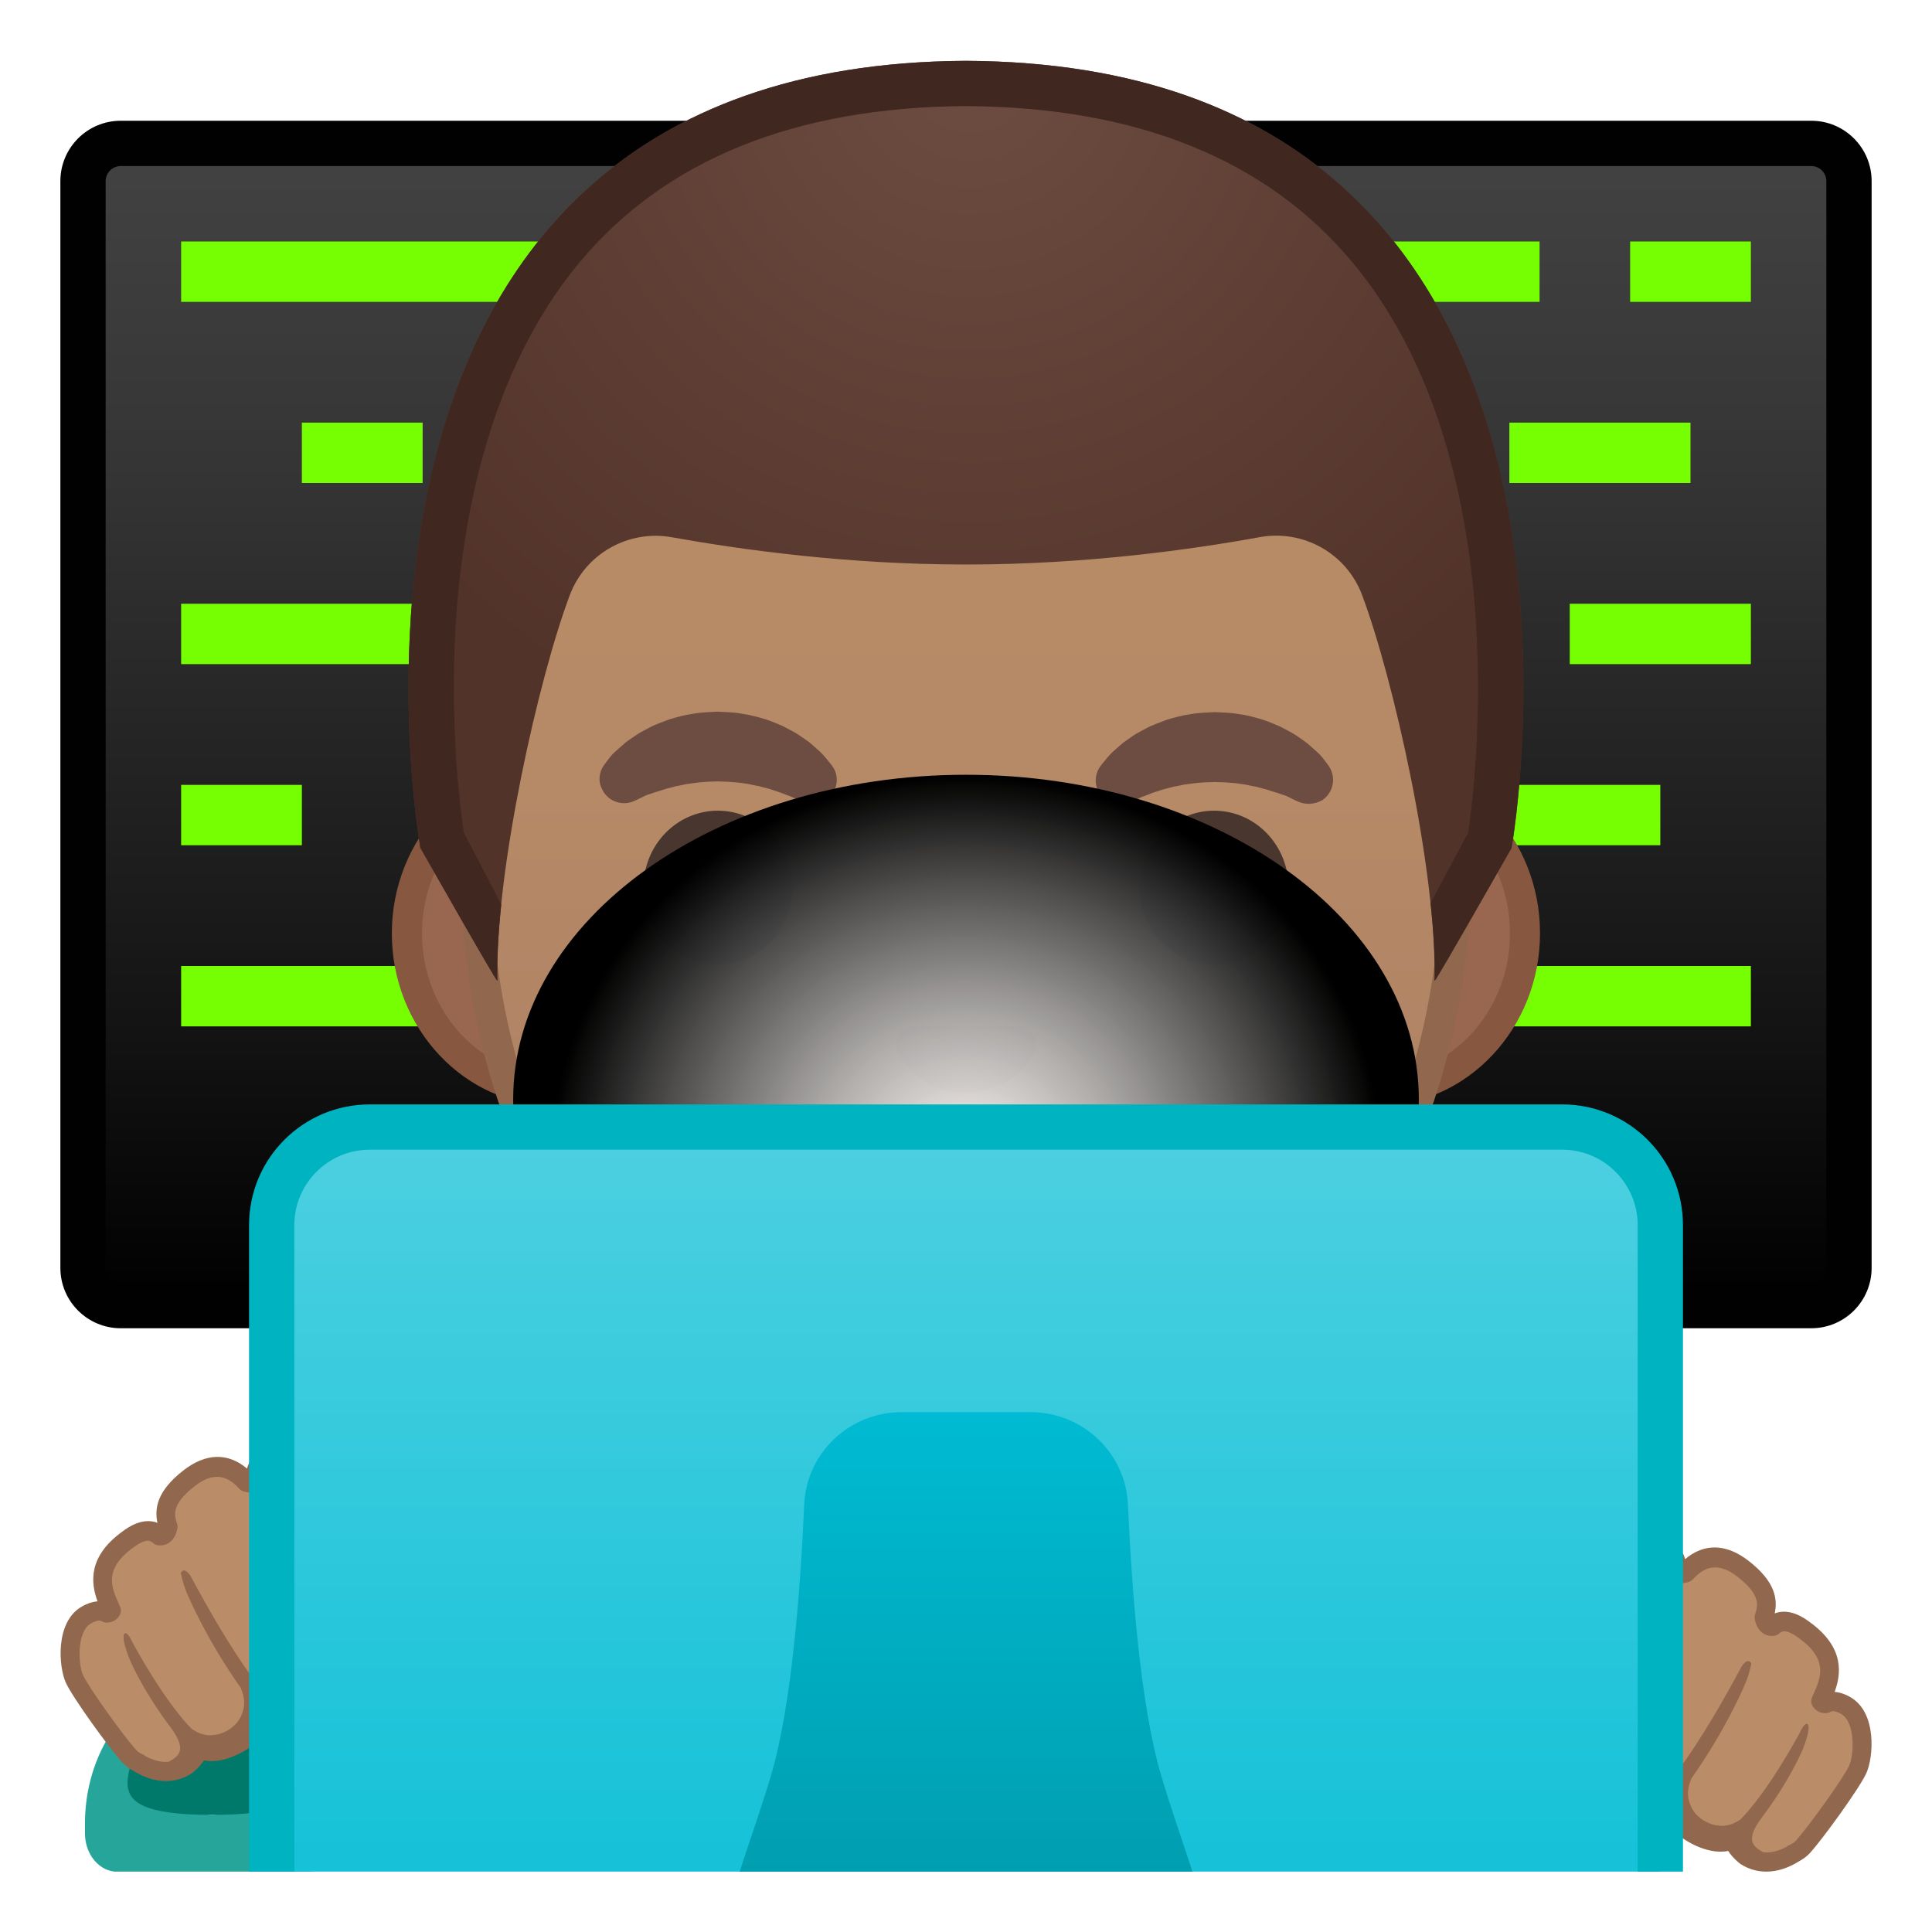
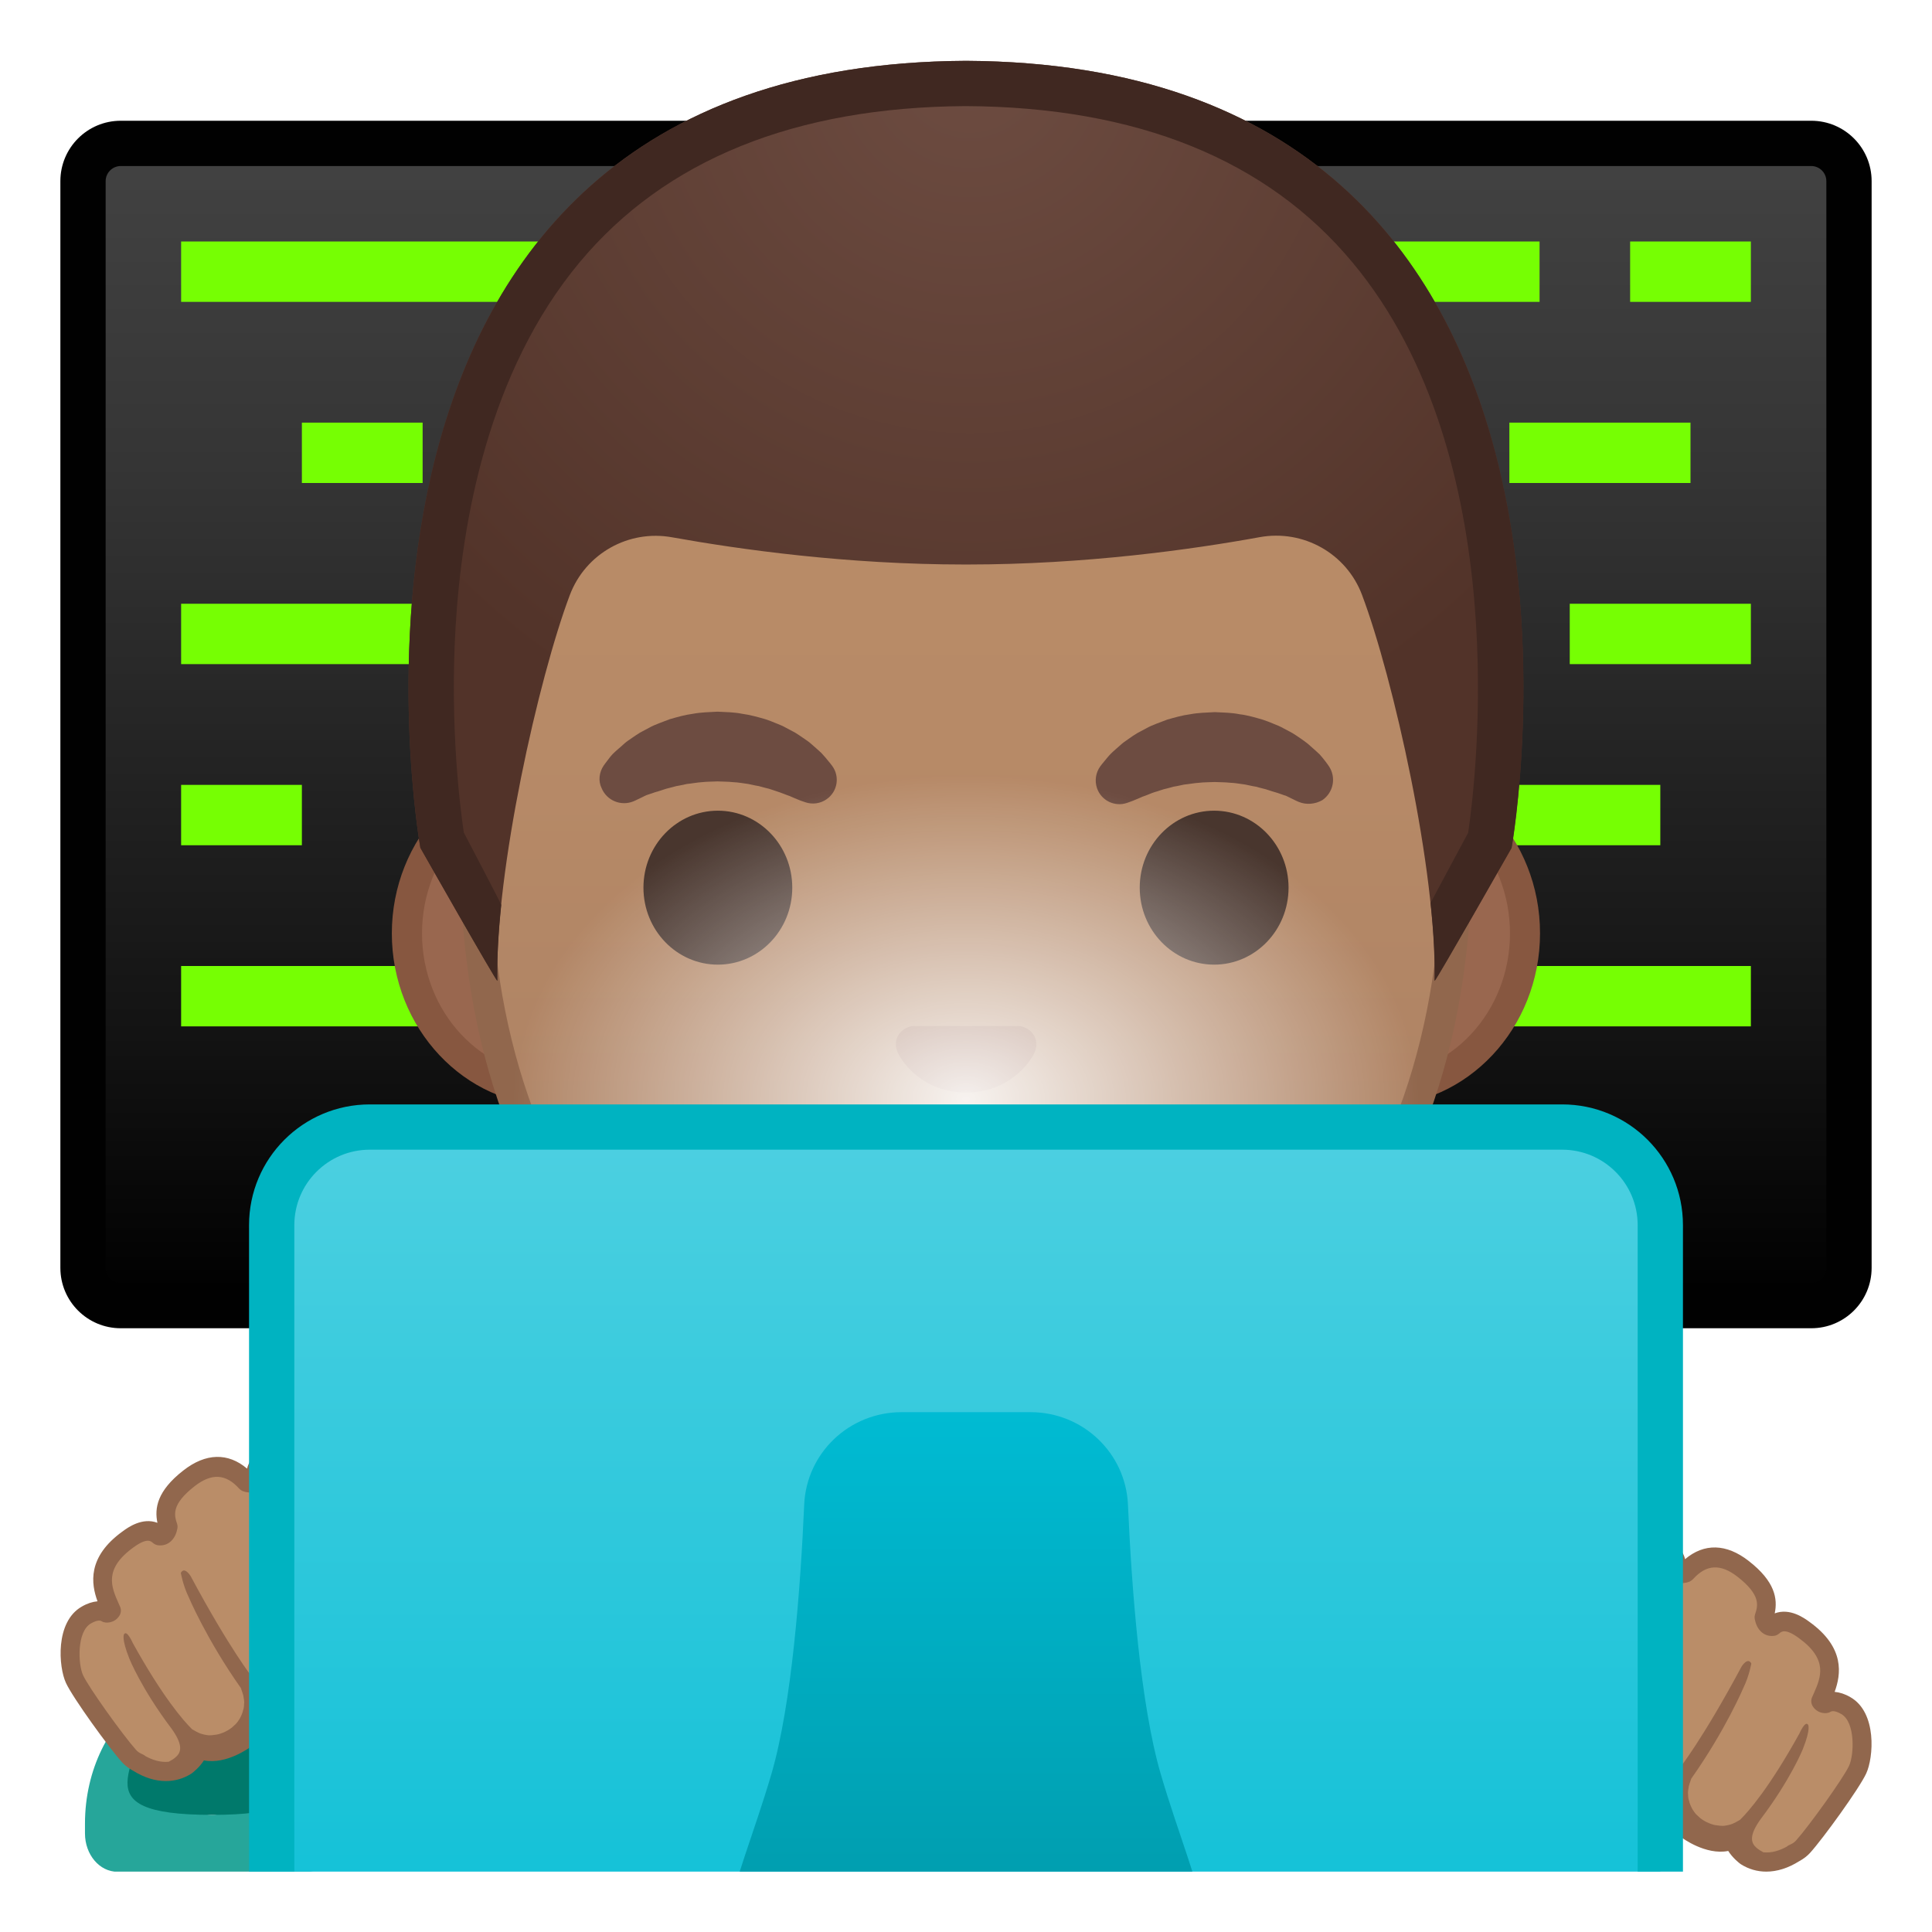
<svg xmlns="http://www.w3.org/2000/svg" xmlns:xlink="http://www.w3.org/1999/xlink" width="128" height="128" style="enable-background:new 0 0 128 128;">
  <g>
    <defs>
      <rect id="SVGID_1_" height="120" width="120" x="4" y="4" />
    </defs>
    <clipPath id="SVGID_2_">
      <use style="overflow:visible;" xlink:href="#SVGID_1_" />
    </clipPath>
    <g style="clip-path:url(#SVGID_2_);">
      <g>
        <linearGradient id="SVGID_3_" gradientUnits="userSpaceOnUse" x1="64" x2="64" y1="9.991" y2="86.57">
          <stop offset="3.247793e-03" style="stop-color:#424242" />
          <stop offset="0.271" style="stop-color:#353535" />
          <stop offset="0.764" style="stop-color:#131313" />
          <stop offset="1" style="stop-color:#000000" />
        </linearGradient>
        <path d="M8,86.5c-1.38,0-2.5-1.12-2.5-2.5V12c0-1.38,1.12-2.5,2.5-2.5h112 c1.38,0,2.5,1.12,2.5,2.5v72c0,1.38-1.12,2.5-2.5,2.5H8z" style="fill:url(#SVGID_3_);" />
        <path d="M120,11c0.55,0,1,0.45,1,1v72c0,0.55-0.45,1-1,1H8c-0.55,0-1-0.45-1-1V12c0-0.55,0.45-1,1-1H120 M120,8H8 c-2.21,0-4,1.79-4,4v72c0,2.21,1.79,4,4,4h112c2.21,0,4-1.79,4-4V12C124,9.79,122.21,8,120,8L120,8z" fill="#010101" />
      </g>
      <g>
        <rect height="4" style="fill:#76FF03;" width="24" x="12" y="16" />
        <rect height="4" style="fill:#76FF03;" width="16" x="86" y="16" />
        <rect height="4" style="fill:#76FF03;" width="8" x="108" y="16" />
        <rect height="4" style="fill:#76FF03;" width="8" x="20" y="28" />
        <rect height="4" style="fill:#76FF03;" width="16" x="12" y="40" />
        <rect height="4" style="fill:#76FF03;" width="8" x="12" y="52" />
        <rect height="4" style="fill:#76FF03;" width="12" x="98" y="52" />
        <rect height="4" style="fill:#76FF03;" width="12" x="104" y="40" />
        <rect height="4" style="fill:#76FF03;" width="16" x="12" y="64" />
        <rect height="4" style="fill:#76FF03;" width="20" x="96" y="64" />
        <rect height="4" style="fill:#76FF03;" width="12" x="100" y="28" />
      </g>
    </g>
    <g style="clip-path:url(#SVGID_2_);">
      <g>
        <path d="M36.67,72.26c-5.36,0-9.71-4.67-9.71-10.41s4.36-10.41,9.71-10.41h54.65 c5.36,0,9.71,4.67,9.71,10.41s-4.36,10.41-9.71,10.41H36.67z" style="fill:#99674F;" />
        <path d="M91.33,52.43c4.8,0,8.71,4.22,8.71,9.41s-3.91,9.41-8.71,9.41h-7.37H44.04h-7.37 c-4.8,0-8.71-4.22-8.71-9.41s3.91-9.41,8.71-9.41h7.37h39.91H91.33 M91.33,50.43h-7.37H44.04h-7.37 c-5.89,0-10.71,5.14-10.71,11.41c0,6.28,4.82,11.41,10.71,11.41h7.37h39.91h7.37c5.89,0,10.71-5.14,10.71-11.41 C102.04,55.57,97.22,50.43,91.33,50.43L91.33,50.43z" style="fill:#875740;" />
      </g>
      <g>
        <linearGradient id="SVGID_4_" gradientUnits="userSpaceOnUse" x1="64" x2="64" y1="94.591" y2="12.825">
          <stop offset="0" style="stop-color:#A47B62" />
          <stop offset="0.191" style="stop-color:#AD8264" />
          <stop offset="0.551" style="stop-color:#B78A67" />
          <stop offset="1" style="stop-color:#BA8D68" />
        </linearGradient>
        <path d="M64,95.27c-15.66,0-32.52-12.14-32.52-38.81c0-12.38,3.56-23.79,10.02-32.13 c6.05-7.8,14.25-12.27,22.5-12.27s16.45,4.47,22.5,12.27c6.46,8.34,10.02,19.75,10.02,32.13c0,12.09-3.51,22.19-10.14,29.21 C80.52,91.86,72.57,95.27,64,95.27z" style="fill:url(#SVGID_4_);" />
        <path d="M64,13.07L64,13.07c7.94,0,15.85,4.33,21.71,11.88c6.33,8.16,9.81,19.35,9.81,31.52 c0,11.83-3.41,21.7-9.87,28.52c-5.67,5.99-13.36,9.29-21.65,9.29c-8.29,0-15.98-3.3-21.65-9.29 c-6.46-6.82-9.87-16.69-9.87-28.52c0-12.16,3.49-23.35,9.81-31.52C48.15,17.4,56.06,13.07,64,13.07 M64,11.07L64,11.07 L64,11.07c-17.4,0-33.52,18.61-33.52,45.39c0,26.64,16.61,39.81,33.52,39.81S97.52,83.1,97.52,56.46 C97.52,29.68,81.4,11.07,64,11.07L64,11.07z" style="fill:#91674D;" />
      </g>
      <g>
        <g>
          <g>
            <path d="M39.99,50.73c0,0,0.13-0.19,0.38-0.51c0.07-0.08,0.12-0.16,0.22-0.26 c0.11-0.11,0.23-0.22,0.37-0.34c0.14-0.12,0.28-0.24,0.43-0.38c0.15-0.13,0.31-0.23,0.48-0.35c0.17-0.11,0.34-0.24,0.53-0.35 c0.19-0.1,0.4-0.21,0.6-0.32c0.21-0.12,0.43-0.21,0.66-0.3c0.23-0.09,0.47-0.18,0.71-0.27c0.49-0.14,1-0.29,1.54-0.36 c0.53-0.1,1.08-0.11,1.63-0.14c0.55,0.03,1.09,0.03,1.63,0.14c0.53,0.07,1.05,0.22,1.54,0.36c0.24,0.08,0.48,0.17,0.71,0.27 c0.23,0.09,0.45,0.18,0.66,0.3c0.21,0.11,0.41,0.22,0.6,0.32c0.19,0.11,0.36,0.24,0.53,0.35c0.17,0.12,0.33,0.22,0.47,0.34 c0.14,0.12,0.27,0.24,0.4,0.35c0.12,0.11,0.24,0.21,0.34,0.31c0.1,0.1,0.18,0.21,0.26,0.29c0.31,0.36,0.46,0.57,0.46,0.57 c0.51,0.7,0.35,1.69-0.36,2.19c-0.43,0.31-0.96,0.37-1.43,0.21l-0.29-0.1c0,0-0.19-0.07-0.49-0.2 c-0.08-0.03-0.15-0.07-0.25-0.11c-0.1-0.03-0.19-0.07-0.3-0.11c-0.21-0.08-0.44-0.17-0.7-0.25c-0.13-0.04-0.26-0.09-0.4-0.13 c-0.14-0.03-0.28-0.07-0.43-0.11c-0.07-0.02-0.15-0.04-0.22-0.06c-0.08-0.01-0.15-0.03-0.23-0.04 c-0.16-0.03-0.31-0.07-0.47-0.1c-0.33-0.04-0.66-0.11-1-0.12c-0.34-0.04-0.69-0.03-1.03-0.05c-0.35,0.02-0.7,0.01-1.03,0.05 c-0.34,0.02-0.67,0.09-1,0.12c-0.16,0.03-0.31,0.07-0.47,0.1c-0.08,0.01-0.16,0.03-0.23,0.04c-0.07,0.02-0.15,0.04-0.22,0.06 c-0.15,0.04-0.29,0.07-0.43,0.11c-0.14,0.04-0.27,0.09-0.4,0.13c-0.13,0.04-0.25,0.08-0.37,0.11c-0.1,0.04-0.2,0.07-0.29,0.1 c-0.09,0.03-0.18,0.06-0.27,0.09c-0.1,0.04-0.2,0.1-0.29,0.14c-0.36,0.18-0.57,0.27-0.57,0.27c-0.83,0.34-1.77-0.05-2.11-0.87 C39.62,51.74,39.7,51.16,39.99,50.73z" style="fill:#6D4C41;" />
            <ellipse cx="47.56" cy="58.81" rx="4.93" ry="5.1" style="fill:#49362E;" />
          </g>
          <g>
            <path d="M86.05,53.13c0,0-0.22-0.09-0.57-0.27c-0.09-0.04-0.19-0.1-0.29-0.14 c-0.09-0.02-0.18-0.06-0.27-0.09c-0.09-0.03-0.19-0.07-0.29-0.1c-0.12-0.04-0.24-0.07-0.37-0.11 c-0.13-0.04-0.26-0.09-0.4-0.13c-0.14-0.04-0.28-0.07-0.43-0.11c-0.07-0.02-0.15-0.04-0.22-0.06 c-0.08-0.01-0.15-0.03-0.23-0.04c-0.16-0.03-0.31-0.07-0.47-0.1c-0.33-0.04-0.66-0.11-1-0.12c-0.34-0.04-0.69-0.03-1.03-0.05 c-0.35,0.02-0.7,0.01-1.03,0.05c-0.34,0.02-0.67,0.09-1,0.12c-0.16,0.03-0.31,0.07-0.47,0.1c-0.08,0.01-0.16,0.03-0.23,0.04 c-0.07,0.02-0.15,0.04-0.22,0.06c-0.15,0.04-0.29,0.08-0.43,0.11c-0.14,0.04-0.27,0.09-0.4,0.13 c-0.26,0.07-0.49,0.16-0.7,0.25c-0.11,0.04-0.2,0.08-0.3,0.11c-0.09,0.04-0.17,0.08-0.25,0.11c-0.3,0.13-0.49,0.2-0.49,0.2 l-0.28,0.1c-0.82,0.29-1.72-0.15-2-0.97c-0.17-0.5-0.08-1.03,0.21-1.44c0,0,0.16-0.22,0.46-0.57 c0.08-0.09,0.16-0.19,0.26-0.29c0.1-0.1,0.22-0.2,0.34-0.31c0.12-0.11,0.26-0.23,0.4-0.35c0.14-0.12,0.31-0.22,0.47-0.34 c0.17-0.12,0.34-0.24,0.53-0.35c0.19-0.1,0.4-0.21,0.6-0.32c0.21-0.12,0.43-0.21,0.66-0.3c0.23-0.09,0.46-0.18,0.71-0.27 c0.49-0.14,1-0.29,1.54-0.36c0.53-0.1,1.08-0.11,1.63-0.14c0.55,0.03,1.09,0.03,1.63,0.14c0.53,0.06,1.05,0.22,1.54,0.36 c0.24,0.08,0.48,0.17,0.71,0.27c0.23,0.09,0.45,0.18,0.66,0.3c0.21,0.11,0.41,0.22,0.6,0.32c0.19,0.11,0.36,0.24,0.53,0.35 c0.17,0.12,0.32,0.22,0.48,0.35c0.15,0.13,0.3,0.26,0.43,0.38c0.13,0.12,0.26,0.23,0.37,0.34c0.09,0.1,0.15,0.18,0.22,0.26 c0.25,0.31,0.38,0.51,0.38,0.51c0.5,0.74,0.31,1.74-0.43,2.25C87.12,53.29,86.54,53.33,86.05,53.13z" style="fill:#6D4C41;" />
            <ellipse cx="80.44" cy="58.81" rx="4.93" ry="5.1" style="fill:#49362E;" />
          </g>
        </g>
        <path d="M67.86,68.06c-0.11-0.04-0.21-0.07-0.32-0.08h-7.07c-0.11,0.01-0.22,0.04-0.32,0.08 c-0.64,0.26-0.99,0.92-0.69,1.63c0.3,0.71,1.71,2.69,4.55,2.69c2.84,0,4.25-1.99,4.55-2.69C68.85,68.98,68.5,68.32,67.86,68.06z " style="fill:#99674F;" />
        <path d="M72.42,76.14c-3.19,1.89-13.63,1.89-16.81,0c-1.83-1.09-3.7,0.58-2.94,2.24 c0.75,1.63,6.45,5.42,11.37,5.42s10.55-3.79,11.3-5.42C76.09,76.72,74.25,75.05,72.42,76.14z" style="fill:#795548;" />
      </g>
      <g>
        <defs>
          <path id="SVGID_5_" d="M64,4.03L64,4.03c-0.01,0-0.01,0-0.02,0s-0.01,0-0.02,0v0C18.53,4.27,27.84,56.17,27.84,56.17 s5.1,8.99,5.1,8.81c-0.03-1.41,0.46-6.89,0.46-6.89l-2.68-2.92c0,0,3.89-25.44,6.79-24.91c4.45,0.81,26.54,2,26.57,2 c7.83,0,14.92-0.36,19.37-1.17c2.9-0.53,9.64,1.7,10.68,4.45c1.33,3.54,3.13,19.71,3.13,19.71l-2.68,2.83 c0,0,0.49,5.51,0.46,6.89c0,0.18,5.1-8.81,5.1-8.81S109.44,4.27,64,4.03z" />
        </defs>
        <clipPath id="SVGID_6_">
          <use style="overflow:visible;" xlink:href="#SVGID_5_" />
        </clipPath>
      </g>
      <g>
        <g>
          <radialGradient id="SVGID_7_" cx="64.26" cy="4.274" gradientUnits="userSpaceOnUse" r="48.85">
            <stop offset="0" style="stop-color:#6D4C41" />
            <stop offset="1" style="stop-color:#523329" />
          </radialGradient>
          <path d="M64.02,4.03L64.02,4.03c-0.01,0-0.01,0-0.02,0s-0.01,0-0.02,0v0 C18.55,4.27,27.85,56.17,27.85,56.17s5.1,8.99,5.1,8.81c-0.16-7.25,2.74-20.09,4.8-25.55c1.04-2.76,3.9-4.36,6.79-3.83 C49,36.4,56.09,37.4,63.92,37.4c0.03,0,0.06,0,0.08,0c0.03,0,0.06,0,0.08,0c7.83,0,14.92-1,19.37-1.81 c2.9-0.53,5.76,1.08,6.79,3.83c2.06,5.47,4.96,18.3,4.8,25.55c0,0.18,5.1-8.81,5.1-8.81S109.45,4.27,64.02,4.03z" style="fill:url(#SVGID_7_);" />
        </g>
        <path d="M64.02,4.03L64.02,4.03c-0.01,0-0.01,0-0.02,0s-0.01,0-0.02,0v0 C18.55,4.27,27.85,56.17,27.85,56.17s5,8.81,5.1,8.81c0,0,0,0,0,0c-0.03-1.48,0.07-3.2,0.26-5.03 c-0.12-0.29-2.46-4.75-2.48-4.79c-0.24-1.6-0.93-6.98-0.55-13.56c0.41-7.04,2.17-16.96,8.22-24.22 c5.67-6.8,14.27-10.28,25.56-10.35c0.01,0,0.03,0,0.04,0h0v0c11.32,0.06,19.93,3.54,25.6,10.35 c10.81,12.96,8.18,34.33,7.67,37.79c-0.02,0.04-2.46,4.58-2.49,4.65c0.2,1.89,0.31,3.65,0.27,5.17c0,0,0,0,0,0 c0.09,0,5.1-8.81,5.1-8.81S109.45,4.27,64.02,4.03z" style="fill:#402821;" />
      </g>
    </g>
-     <radialGradient id="SVGID_8_" cx="122.978" cy="71.209" gradientTransform="matrix(3.970535e-11 -0.9556 1.0212 4.976572e-11 -8.7188 194.6863)" gradientUnits="userSpaceOnUse" r="27.001">
-       <stop offset="0" style="stop-color:#FFFFFF;stop-opacity:0.9" />
-       <stop offset="0.123" style="stop-color:#E7E7E7;stop-opacity:0.912" />
-       <stop offset="0.383" style="stop-color:#A8A8A8;stop-opacity:0.938" />
-       <stop offset="0.757" style="stop-color:#444444;stop-opacity:0.976" />
-       <stop offset="1" style="stop-color:#000000" />
-     </radialGradient>
-     <ellipse cx="64" cy="72.83" rx="30" ry="21.5" style="clip-path:url(#SVGID_2_);fill:url(#SVGID_8_);" />
+     <linearGradient id="linearGradient5930">
+       <stop style="stop-color:#ffffff;stop-opacity:0.9;" offset="0" id="stop5932" />
+       <stop style="stop-color:#ffffff;stop-opacity:0;" offset="1" id="stop5934" />
+     </linearGradient>
+     <radialGradient xlink:href="#linearGradient5930" id="radialGradient5936" cx="64" cy="72.83" fx="64" fy="72.83" r="30" gradientTransform="matrix(1,0,0,0.7166667,0,20.63517)" gradientUnits="userSpaceOnUse" />
+     <ellipse cx="64" cy="72.83" rx="30" ry="21.5" style="clip-path:url(#SVGID_2_);fill:url(#radialGradient5936)" />
    <g style="clip-path:url(#SVGID_2_);">
      <path d="M18.45,112.37c0.01,0.15,0.01,0.3,0.01,0.45c0,4.1-1.98,7.42-4.41,7.42 c-2.44,0-4.41-3.32-4.41-7.42c0-0.15,0.01-0.3,0.01-0.45c-2.41,1.75-4.02,4.87-4.02,8.45v0.65c0,1.4,0.96,2.54,2.15,2.54h12.54 c1.19,0,2.15-1.13,2.15-2.54v-0.65C22.47,117.24,20.86,114.11,18.45,112.37z" style="fill:#26A69A;" />
      <path d="M14.05,120.24c9,0,4.41-3.32,4.41-7.42c0-0.15-0.01-0.3-0.01-0.45c-1.28-0.93-2.79-1.48-4.4-1.48 c-1.62,0-3.12,0.55-4.4,1.48c-0.01,0.15-0.01,0.3-0.01,0.45C9.63,116.92,5,120.24,14.05,120.24z" style="fill:#00796B;" />
    </g>
    <g style="clip-path:url(#SVGID_2_);">
      <path d="M27.98,106.8c-0.11-2.84-2.23-8.7-5-9.19c-0.17-0.03-0.32-0.11-0.41-0.25 c-0.44-0.67-1.85-2.47-4.43-1.05c-0.96,0.53-1.3,1-1.14,1.68c-0.12,0.14-0.34,0.31-0.66,0.18c-1.04-1.16-2.32-1.4-3.81-0.24 c-1.69,1.32-1.69,2.26-1.38,3.19l-0.01,0.01c0,0-0.08,0.65-0.56,0.59c-0.51-0.44-1.13-0.44-2.09,0.26 c-2.6,1.88-1.53,3.66-1.09,4.71c-0.06,0.1-0.16,0.17-0.32,0.16c-0.34-0.18-0.77-0.18-1.35,0.15c-1.38,0.79-1.18,3.39-0.79,4.24 c0.43,0.93,2.8,4.19,3.62,5.11c0.19,0.21,0.42,0.36,0.67,0.46c-0.03-0.01-0.06-0.02-0.08-0.03c0.71,0.44,1.95,0.97,3.16,0.22 c0,0,0.77-0.56,0.84-1.15c1.31,0.73,3.12-0.63,3.12-0.63c0.85-0.65,1.07-1.38,1.04-2.01l0,0c0.43,0.26,0.9,0.36,1.35,0.37 c1.36,0.04,2.61-0.76,2.61-0.76c1.95-1.11,2.34-2.27,2.33-3.04c1.01,0.63,2.26,0.16,2.26,0.16 C28.05,108.95,27.98,106.8,27.98,106.8z" style="fill:#BA8D68;" />
      <path d="M28.62,106.78C28.62,106.78,28.62,106.77,28.62,106.78c-0.12-3.05-2.36-9.23-5.51-9.77 c-1.25-1.91-3.22-2.38-5.27-1.26c-0.62,0.34-1.3,0.81-1.47,1.55c-1.26-1.07-2.74-1.04-4.22,0.12c-1.75,1.36-1.92,2.51-1.72,3.47 c-1-0.38-1.96,0.31-2.31,0.57c-2.36,1.7-2.08,3.48-1.66,4.63c-0.33,0.03-0.68,0.14-1.04,0.35c-1.78,1.01-1.54,4.01-1.05,5.06 c0.47,1.01,2.86,4.31,3.72,5.26c0.19,0.21,0.43,0.39,0.7,0.54c0.01,0,0.01,0.01,0.02,0.01c0.73,0.46,1.47,0.69,2.18,0.69 c0.59,0,1.17-0.16,1.7-0.5c0.11-0.08,0.53-0.41,0.82-0.87c1.5,0.3,3.07-0.87,3.14-0.93c0.68-0.52,1.02-1.09,1.18-1.61 c0.26,0.07,0.53,0.1,0.82,0.11c1.52,0.03,2.91-0.83,2.94-0.85c1.59-0.9,2.27-1.88,2.52-2.71c1,0.23,1.93-0.11,2.01-0.14 C28.67,109.37,28.63,106.88,28.62,106.78z M25.92,108.3c-0.79,0.59-1.5,0.68-2.08,0.44c-0.57-0.47-1.08-1.42-1.08-1.42 c-2.25-4.13-3.8-6.2-3.8-6.2c-0.15-0.18-0.48-0.75-0.95-1.04c-0.59-0.36-0.42,0.28-0.42,0.28c2.62,4.08,4.21,7.34,4.21,7.34 c0.68,1.24,0.56,2.11,0.36,2.6c-0.22,0.59-1.53,1.43-1.53,1.43c-2.64,1.58-3.86-0.53-3.86-0.53s-1.55-1.94-4.14-6.78 c0,0-0.41-0.67-0.65-0.21c0,0,0.14,0.82,0.52,1.6c0,0,1.18,2.8,3.46,6.03c0.02,0.05,0.03,0.1,0.05,0.15 c0.04,0.11,0.08,0.23,0.11,0.34c0.01,0.04,0.01,0.08,0.02,0.13c0.02,0.11,0.04,0.22,0.04,0.33c0,0.04-0.01,0.07-0.01,0.1 c0,0.11-0.01,0.21-0.03,0.31c-0.01,0.03-0.02,0.06-0.03,0.09c-0.02,0.1-0.05,0.2-0.09,0.29c-0.01,0.03-0.03,0.06-0.04,0.09 c-0.04,0.09-0.08,0.17-0.13,0.25c-0.02,0.03-0.05,0.06-0.07,0.1c-0.05,0.07-0.09,0.13-0.15,0.19c-0.04,0.04-0.09,0.08-0.13,0.12 c-0.04,0.04-0.08,0.08-0.13,0.12c-0.09,0.07-0.19,0.14-0.28,0.19c-0.22,0.13-0.42,0.2-0.63,0.26c-0.06,0.02-0.12,0.02-0.18,0.03 c-0.14,0.02-0.27,0.04-0.4,0.04c-0.06,0-0.13-0.01-0.19-0.02c-0.12-0.02-0.24-0.04-0.35-0.08c-0.05-0.02-0.11-0.03-0.16-0.06 c-0.12-0.05-0.24-0.12-0.36-0.19c-0.03-0.02-0.06-0.03-0.09-0.05c-0.59-0.58-1.95-2.14-3.93-5.71c0,0-0.39-0.9-0.58-0.59 c0,0-0.2,0.24,0.35,1.62c0,0,0.79,1.98,2.79,4.63c0.73,1.01,0.66,1.5,0.37,1.81c-0.02,0.02-0.05,0.04-0.07,0.07 c-0.14,0.13-0.31,0.23-0.48,0.32c-0.56,0.06-1.1-0.13-1.54-0.37c-0.05-0.05-0.12-0.09-0.19-0.12c-0.19-0.08-0.34-0.18-0.44-0.3 c-0.85-0.95-3.13-4.12-3.51-4.95c-0.33-0.72-0.42-2.88,0.52-3.42c0.48-0.28,0.67-0.18,0.73-0.14c0.08,0.05,0.18,0.07,0.27,0.08 c0.37,0.02,0.71-0.15,0.9-0.47c0.1-0.17,0.12-0.38,0.04-0.57l-0.12-0.27c-0.46-1.05-0.98-2.24,1-3.67 c0.89-0.65,1.15-0.43,1.3-0.29c0.1,0.08,0.22,0.14,0.34,0.15c0.69,0.08,1.13-0.44,1.25-1.02c0.04-0.13,0.05-0.27,0-0.41 c-0.18-0.56-0.41-1.26,1.17-2.49c1.12-0.87,2.06-0.82,2.94,0.16c0.07,0.07,0.15,0.13,0.24,0.17c0.51,0.2,1.02,0.07,1.39-0.36 c0.13-0.16,0.18-0.36,0.13-0.56c-0.05-0.19-0.11-0.46,0.82-0.97c1.48-0.81,2.69-0.53,3.59,0.84c0.18,0.28,0.48,0.46,0.83,0.53 c0.11,0.02,0.22,0.06,0.33,0.1c1.13,1.8,2.32,4.06,2.84,5.05C26.99,105.22,27.63,107.01,25.92,108.3z" style="fill:#91674D;" />
    </g>
    <g style="clip-path:url(#SVGID_2_);">
      <path d="M100.03,112.8c0.11-2.84,2.23-8.7,5-9.19c0.17-0.03,0.32-0.11,0.41-0.25 c0.44-0.67,1.85-2.47,4.43-1.05c0.96,0.53,1.3,1,1.14,1.68c0.12,0.14,0.34,0.31,0.66,0.18c1.04-1.16,2.32-1.4,3.81-0.24 c1.69,1.32,1.69,2.26,1.38,3.19l0.01,0.01c0,0,0.08,0.65,0.56,0.59c0.51-0.44,1.13-0.44,2.09,0.26c2.6,1.88,1.53,3.66,1.09,4.71 c0.06,0.1,0.16,0.17,0.32,0.16c0.34-0.18,0.77-0.18,1.35,0.15c1.38,0.79,1.18,3.39,0.79,4.24c-0.43,0.93-2.8,4.19-3.62,5.11 c-0.19,0.21-0.42,0.36-0.67,0.46c0.03-0.01,0.06-0.02,0.08-0.03c-0.71,0.44-1.95,0.97-3.16,0.22c0,0-0.77-0.56-0.84-1.15 c-1.31,0.73-3.12-0.63-3.12-0.63c-0.85-0.65-1.07-1.38-1.04-2.01l0,0c-0.43,0.26-0.9,0.36-1.35,0.37 c-1.36,0.04-2.61-0.76-2.61-0.76c-1.95-1.11-2.34-2.27-2.33-3.04c-1.01,0.63-2.26,0.16-2.26,0.16 C99.96,114.95,100.03,112.8,100.03,112.8z" style="fill:#BA8D68;" />
      <path d="M99.39,112.78C99.39,112.78,99.39,112.77,99.39,112.78c0.12-3.05,2.36-9.23,5.51-9.77 c1.25-1.91,3.22-2.38,5.27-1.26c0.62,0.34,1.3,0.81,1.47,1.55c1.26-1.07,2.74-1.04,4.22,0.12c1.75,1.36,1.92,2.51,1.72,3.47 c1-0.38,1.96,0.31,2.31,0.57c2.36,1.7,2.08,3.48,1.66,4.63c0.33,0.03,0.68,0.14,1.04,0.35c1.78,1.01,1.54,4.01,1.05,5.06 c-0.47,1.01-2.86,4.31-3.72,5.26c-0.19,0.21-0.43,0.39-0.7,0.54c-0.01,0-0.01,0.01-0.02,0.01c-0.73,0.46-1.47,0.69-2.18,0.69 c-0.59,0-1.17-0.16-1.7-0.5c-0.11-0.08-0.53-0.41-0.82-0.87c-1.5,0.3-3.07-0.87-3.14-0.93c-0.68-0.52-1.02-1.09-1.18-1.61 c-0.26,0.07-0.53,0.1-0.82,0.11c-1.52,0.03-2.91-0.83-2.94-0.85c-1.59-0.9-2.27-1.88-2.52-2.71c-1,0.23-1.93-0.11-2.01-0.14 C99.34,115.37,99.39,112.88,99.39,112.78z M102.09,114.3c0.79,0.59,1.5,0.68,2.08,0.44c0.57-0.47,1.08-1.42,1.08-1.42 c2.25-4.13,3.8-6.2,3.8-6.2c0.15-0.18,0.48-0.75,0.95-1.04c0.59-0.36,0.42,0.28,0.42,0.28c-2.62,4.08-4.21,7.34-4.21,7.34 c-0.68,1.24-0.56,2.11-0.36,2.6c0.22,0.59,1.53,1.43,1.53,1.43c2.64,1.58,3.86-0.53,3.86-0.53s1.55-1.94,4.14-6.78 c0,0,0.41-0.67,0.65-0.21c0,0-0.14,0.82-0.52,1.6c0,0-1.18,2.8-3.46,6.03c-0.02,0.05-0.03,0.1-0.05,0.15 c-0.04,0.11-0.08,0.23-0.11,0.34c-0.01,0.04-0.01,0.08-0.02,0.13c-0.02,0.11-0.04,0.22-0.04,0.33c0,0.04,0.01,0.07,0.01,0.1 c0,0.11,0.01,0.21,0.03,0.31c0.01,0.03,0.02,0.06,0.03,0.09c0.02,0.1,0.05,0.2,0.09,0.29c0.01,0.03,0.03,0.06,0.04,0.09 c0.04,0.09,0.08,0.17,0.13,0.25c0.02,0.03,0.05,0.06,0.07,0.1c0.05,0.07,0.09,0.13,0.15,0.19c0.04,0.04,0.09,0.08,0.13,0.12 c0.04,0.04,0.08,0.08,0.13,0.12c0.09,0.07,0.19,0.14,0.28,0.19c0.22,0.13,0.42,0.2,0.63,0.26c0.06,0.02,0.12,0.02,0.18,0.03 c0.14,0.02,0.27,0.04,0.4,0.04c0.06,0,0.13-0.01,0.19-0.02c0.12-0.02,0.24-0.04,0.35-0.08c0.05-0.02,0.11-0.03,0.16-0.06 c0.12-0.05,0.24-0.12,0.36-0.19c0.03-0.02,0.06-0.03,0.09-0.05c0.59-0.58,1.95-2.14,3.93-5.71c0,0,0.39-0.9,0.58-0.59 c0,0,0.2,0.24-0.35,1.62c0,0-0.79,1.98-2.79,4.63c-0.73,1.01-0.66,1.5-0.37,1.81c0.02,0.02,0.05,0.04,0.07,0.07 c0.14,0.13,0.31,0.23,0.48,0.32c0.56,0.06,1.1-0.13,1.54-0.37c0.05-0.05,0.12-0.09,0.19-0.12c0.19-0.08,0.34-0.18,0.44-0.3 c0.85-0.95,3.13-4.12,3.51-4.95c0.33-0.72,0.42-2.88-0.52-3.42c-0.48-0.28-0.67-0.18-0.73-0.14c-0.08,0.05-0.18,0.07-0.27,0.08 c-0.37,0.02-0.71-0.15-0.9-0.47c-0.1-0.17-0.12-0.38-0.04-0.57l0.12-0.27c0.46-1.05,0.98-2.24-1-3.67 c-0.89-0.65-1.15-0.43-1.3-0.29c-0.1,0.08-0.22,0.14-0.34,0.15c-0.69,0.08-1.13-0.44-1.25-1.02c-0.04-0.13-0.05-0.27,0-0.41 c0.18-0.56,0.41-1.26-1.17-2.49c-1.12-0.87-2.06-0.82-2.94,0.16c-0.07,0.07-0.15,0.13-0.24,0.17c-0.51,0.2-1.02,0.07-1.39-0.36 c-0.13-0.16-0.18-0.36-0.13-0.56c0.05-0.19,0.11-0.46-0.82-0.97c-1.48-0.81-2.69-0.53-3.59,0.84c-0.18,0.28-0.48,0.46-0.83,0.53 c-0.11,0.02-0.22,0.06-0.33,0.1c-1.13,1.8-2.32,4.06-2.84,5.05C101.02,111.22,100.39,113.01,102.09,114.3z" style="fill:#91674D;" />
    </g>
    <g style="clip-path:url(#SVGID_2_);">
      <linearGradient id="SVGID_9_" gradientUnits="userSpaceOnUse" x1="64" x2="64" y1="74.525" y2="142.939">
        <stop offset="0" style="stop-color:#4DD0E1" />
        <stop offset="1" style="stop-color:#00BCD4" />
      </linearGradient>
      <path d="M24.5,142.5c-3.58,0-6.5-2.92-6.5-6.5V81.17c0-3.58,2.92-6.5,6.5-6.5h79 c3.58,0,6.5,2.92,6.5,6.5V136c0,3.58-2.92,6.5-6.5,6.5H24.5z" style="fill:url(#SVGID_9_);" />
      <path d="M103.5,76.17c2.76,0,5,2.24,5,5V136c0,2.76-2.24,5-5,5h-79c-2.76,0-5-2.24-5-5V81.17 c0-2.76,2.24-5,5-5H103.5 M103.5,73.17h-79c-4.42,0-8,3.58-8,8V136c0,4.42,3.58,8,8,8h79c4.42,0,8-3.58,8-8V81.17 C111.5,76.75,107.92,73.17,103.5,73.17L103.5,73.17z" style="fill:#00B3C1;" />
    </g>
    <linearGradient id="SVGID_10_" gradientUnits="userSpaceOnUse" x1="64" x2="64" y1="92.596" y2="131.874">
      <stop offset="0" style="stop-color:#00BCD4" />
      <stop offset="1" style="stop-color:#0097A7" />
    </linearGradient>
    <path d="M76.91,117.56c-1.37-4.66-1.94-12.44-2.18-17.87 c-0.15-3.43-2.99-6.13-6.45-6.13h-3.89h-0.77h-3.89c-3.46,0-6.3,2.7-6.45,6.13c-0.24,5.44-0.81,13.21-2.18,17.87 c-2.27,7.72-5.81,13.99,0.34,13.99c4.91,0,10.23,0,12.18,0c0.49,0,0.77,0,0.77,0c1.95,0,7.27,0,12.18,0 C82.72,131.55,79.17,125.28,76.91,117.56z" style="clip-path:url(#SVGID_2_);fill:url(#SVGID_10_);" />
  </g>
</svg>
